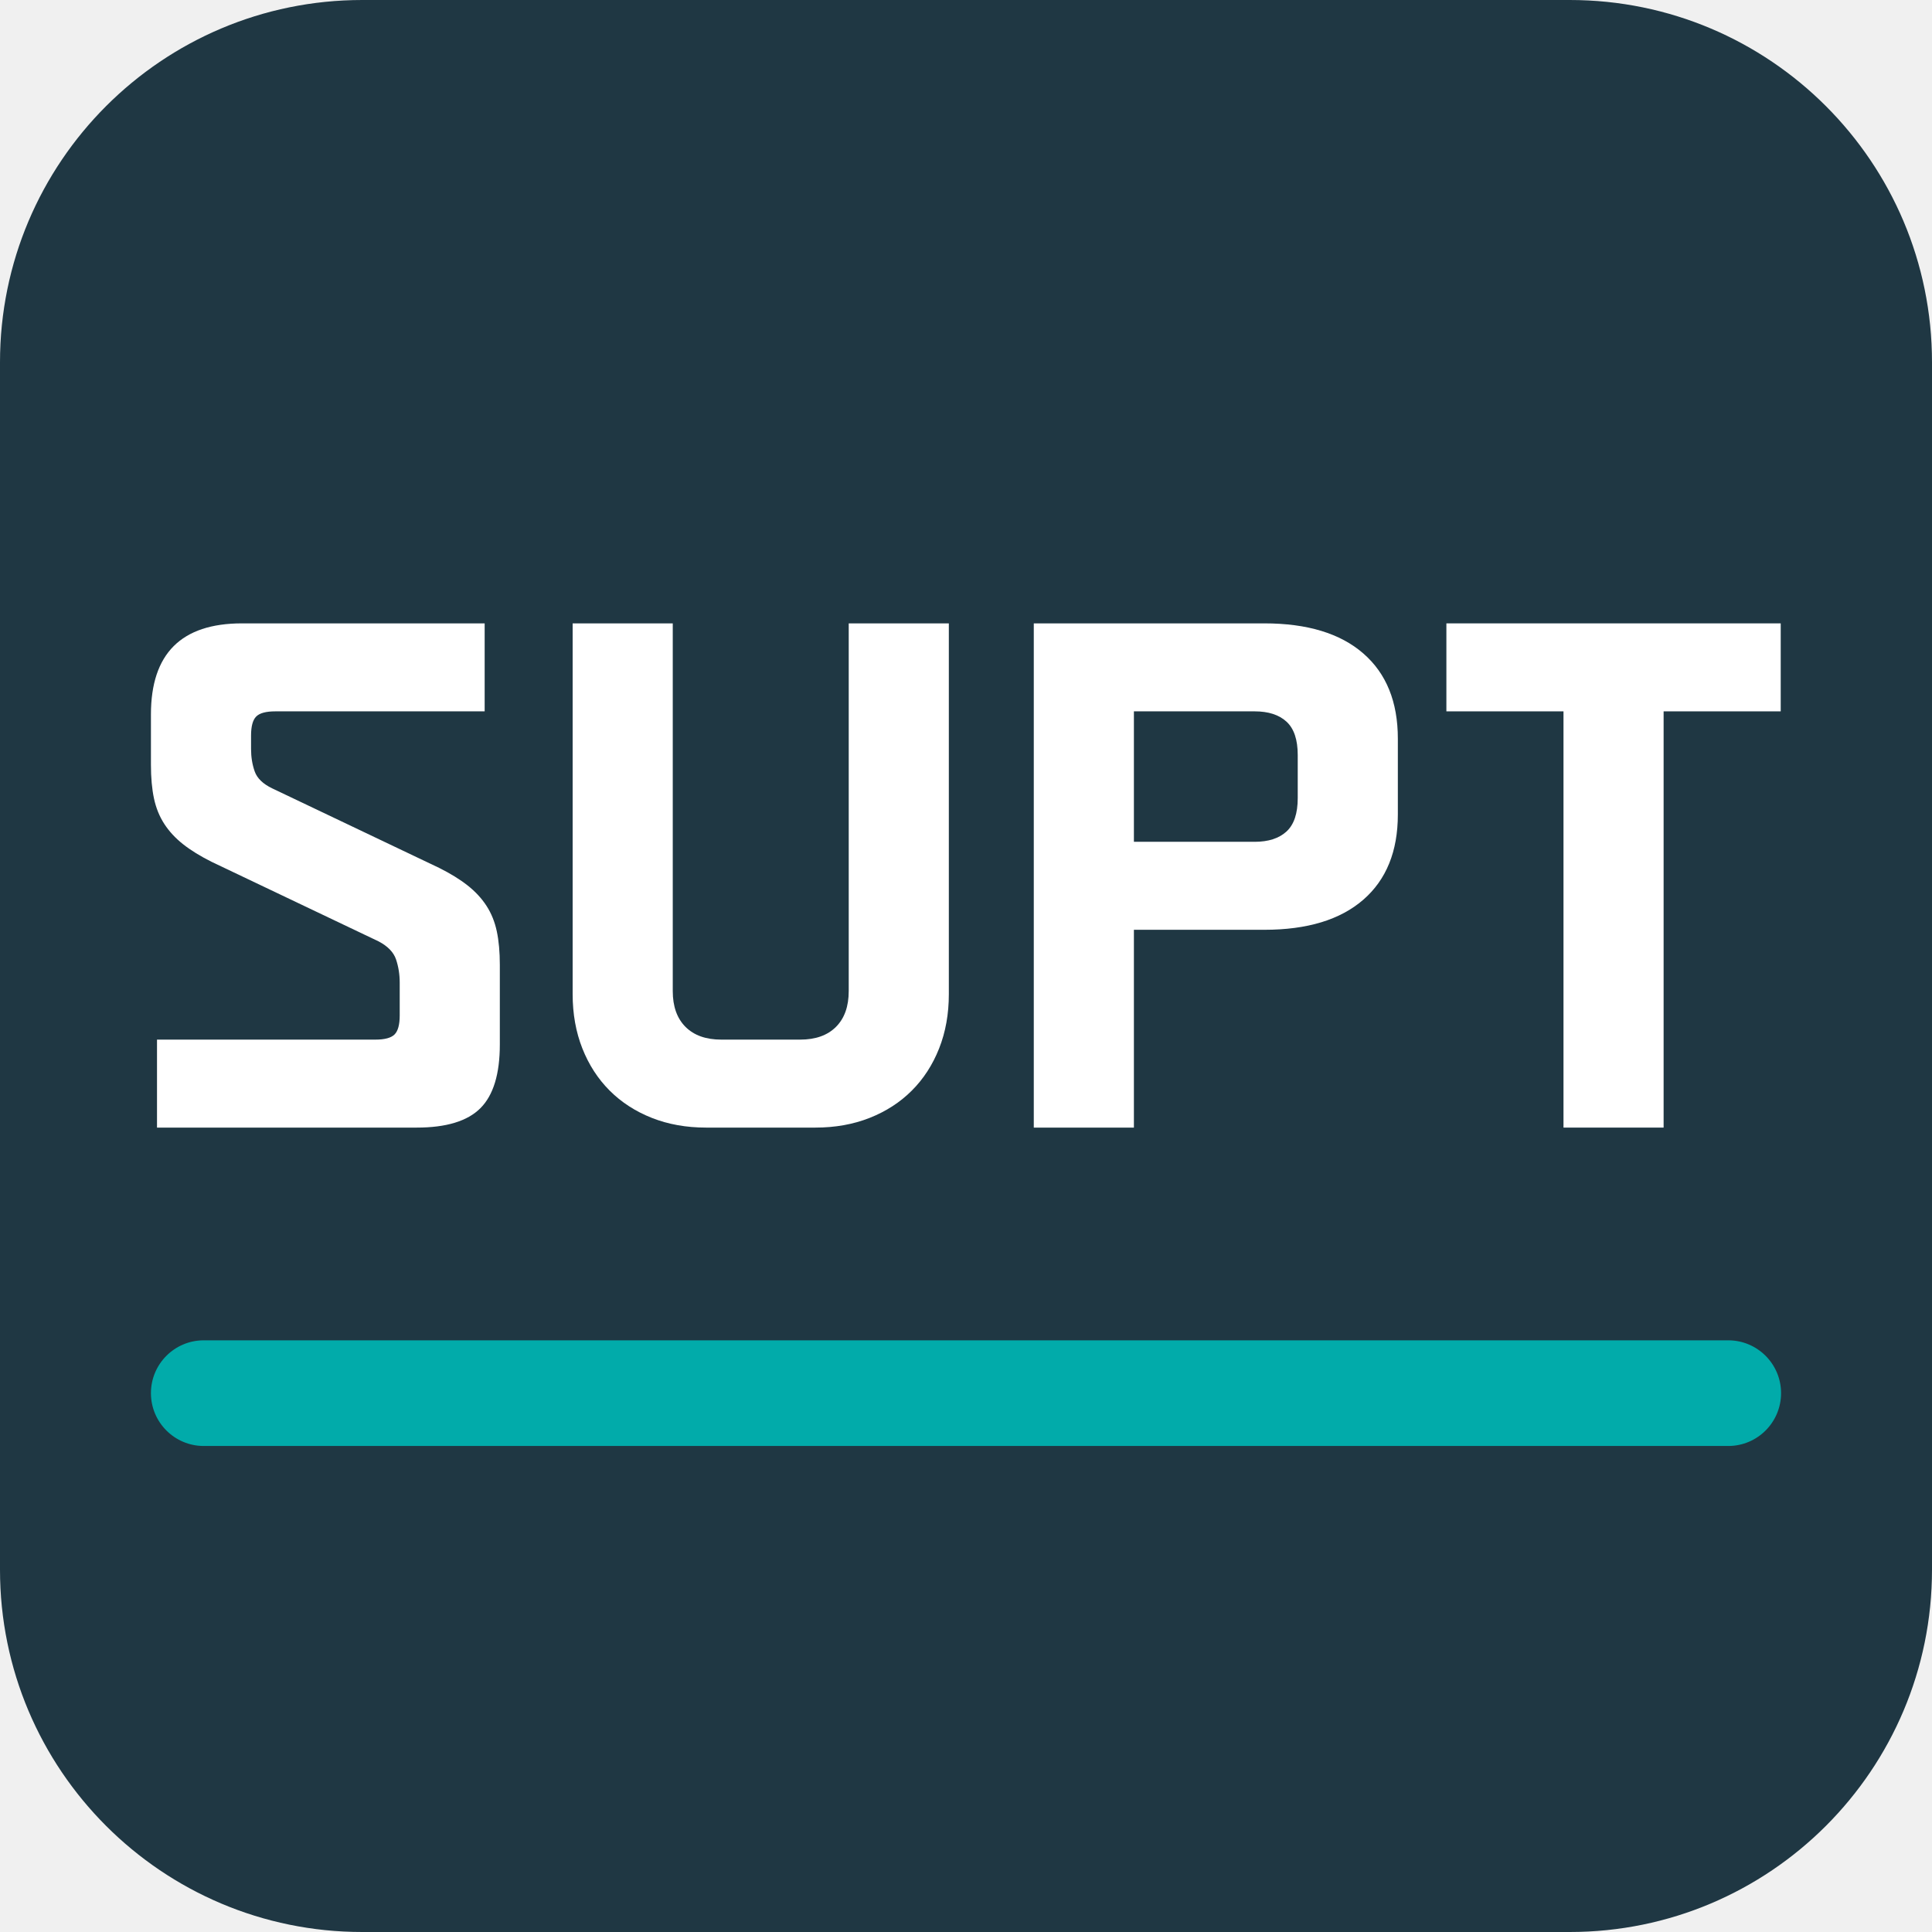
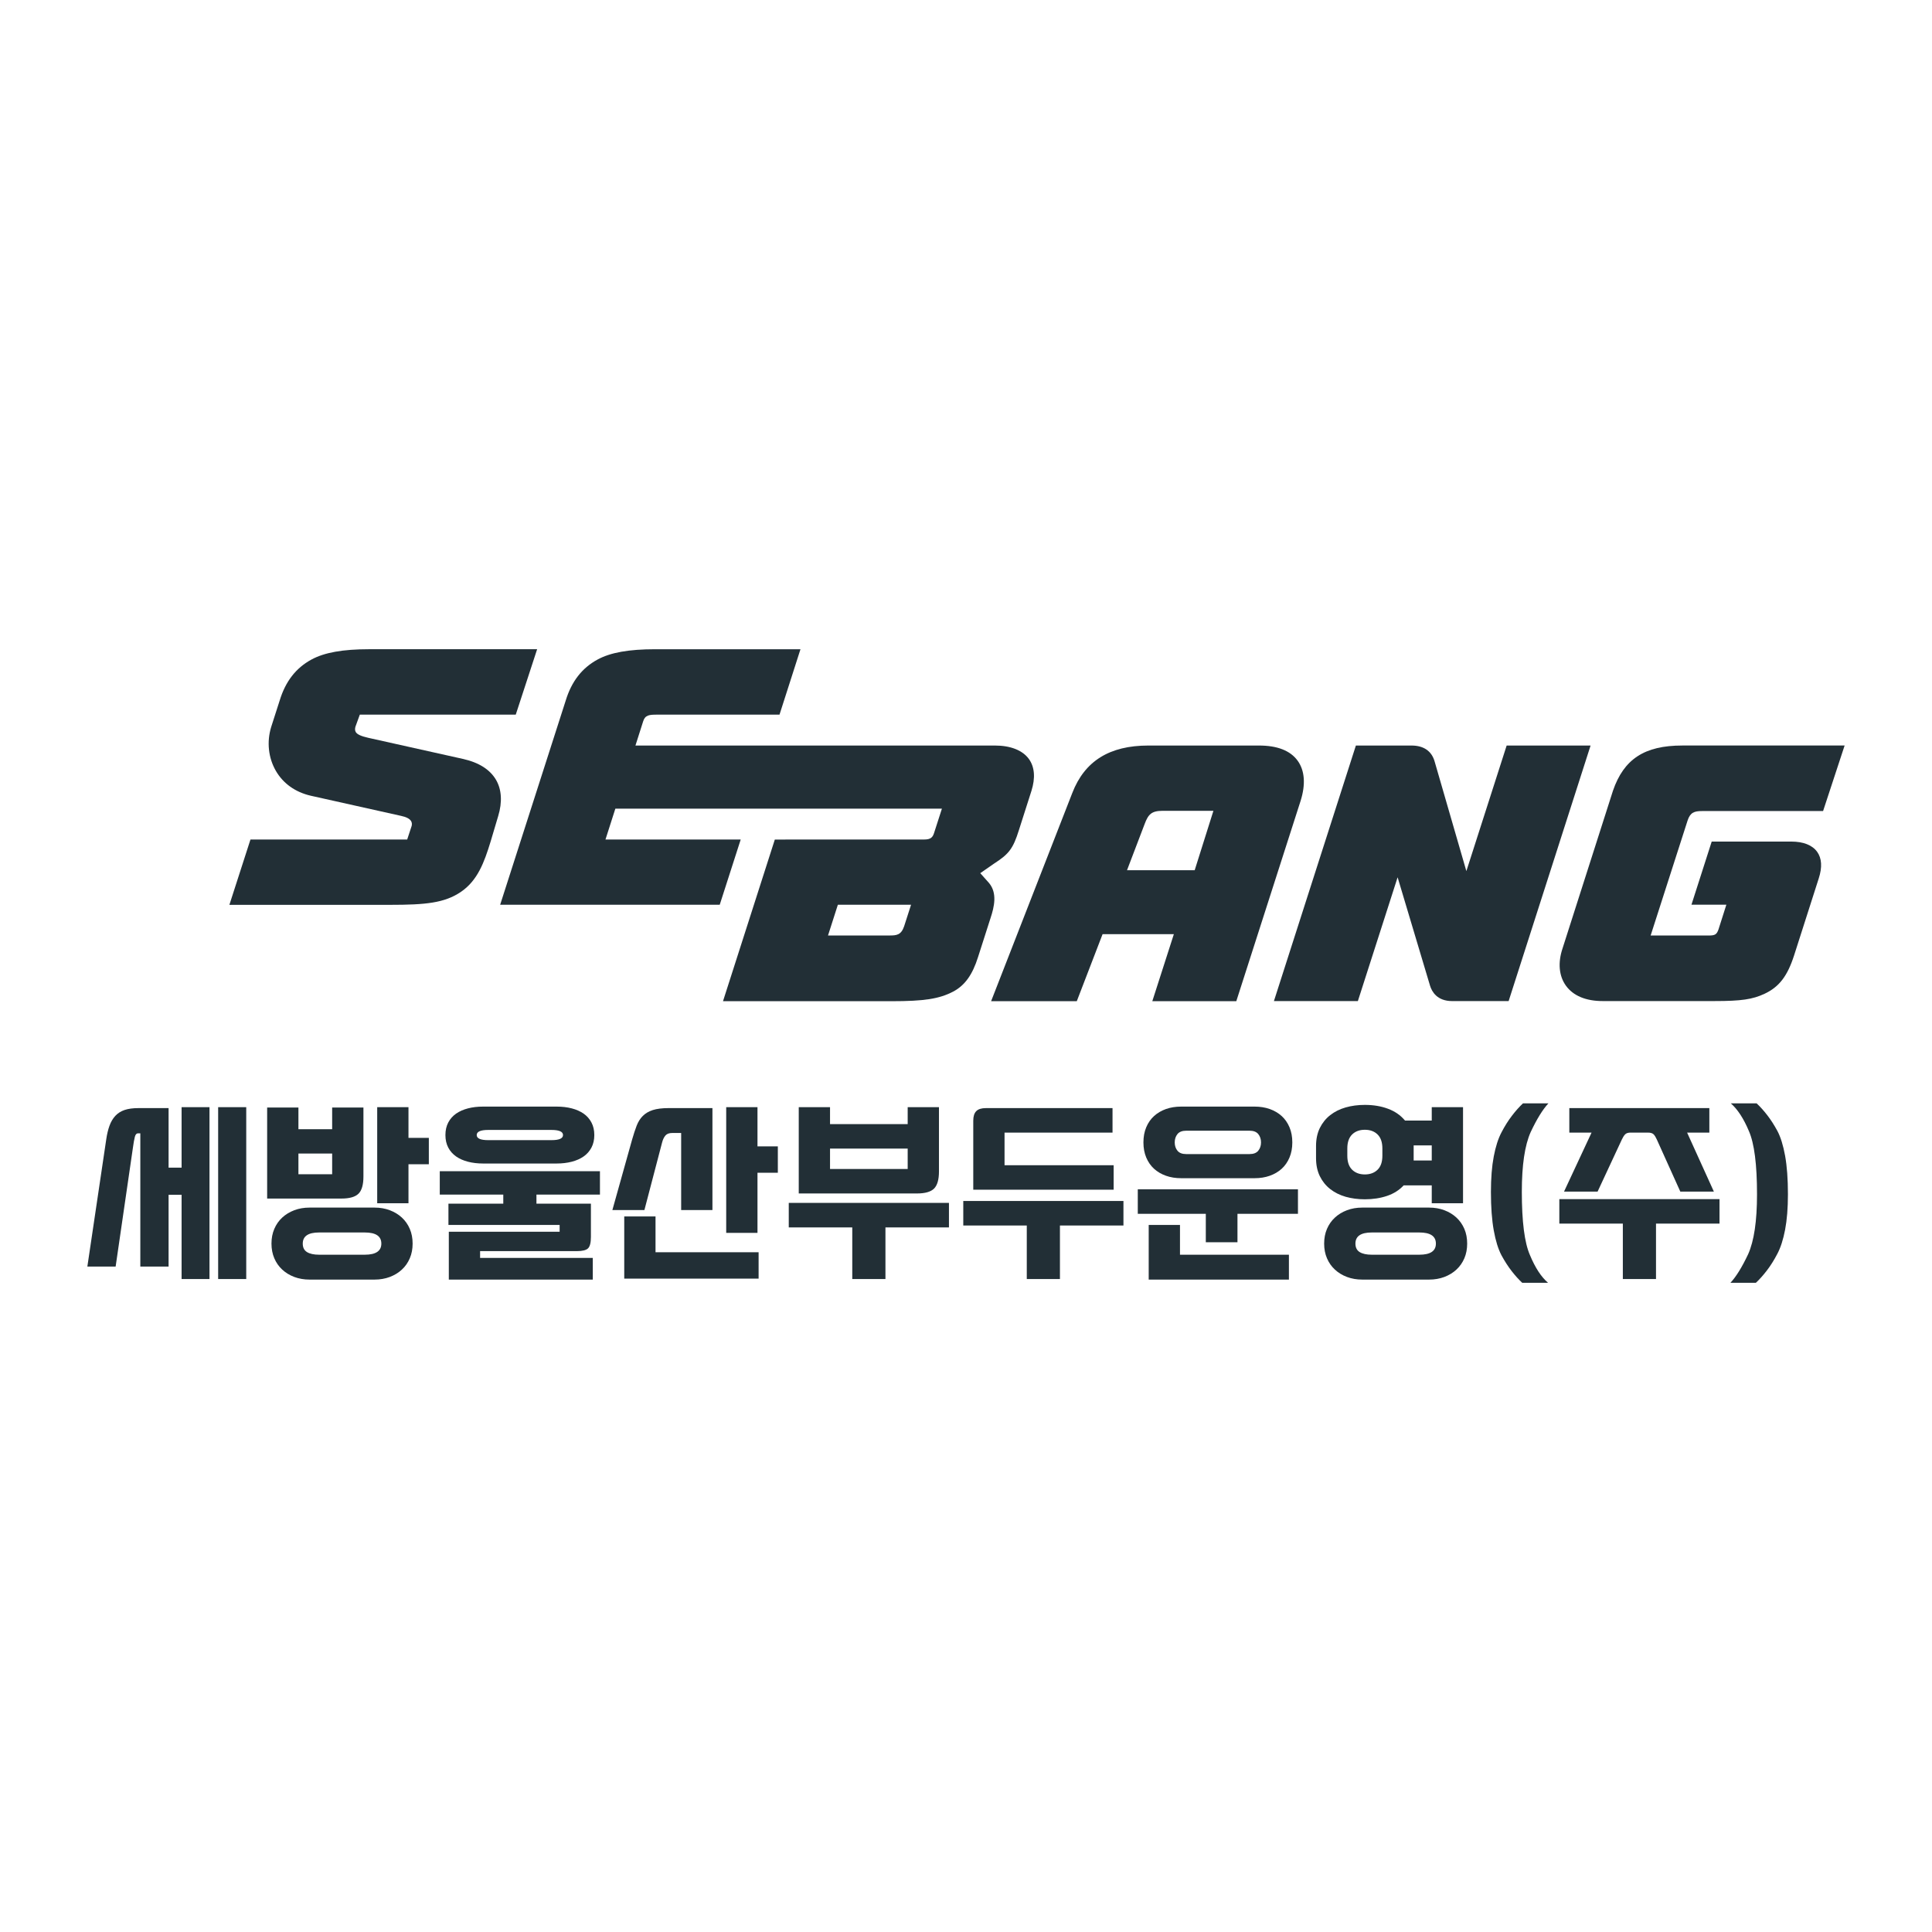
- <svg xmlns="http://www.w3.org/2000/svg" viewBox="0 0 64 64" width="64" height="64">
-   <rect width="64" height="64" rx="12" fill="#1F3743" />
-   <g fill="#fff">
-     <g transform="translate(5.00,20.65) scale(0.0201,-0.0201) translate(0,-728)">
-       <path transform="translate(-35.0,0)" d="M473 -103H45V42H405Q428 42 436.5 50.5Q445 59 445 82V136Q445 156 439.0 174.0Q433 192 410 204L135 335Q107 349 88.0 364.0Q69 379 57.0 397.5Q45 416 40.0 439.5Q35 463 35 495V578Q35 653 72.5 690.5Q110 728 185 728H585V583H240Q217 583 208.5 574.5Q200 566 200 543V521Q200 501 206.0 484.0Q212 467 235 456L510 325Q538 311 557.0 296.0Q576 281 588.0 262.5Q600 244 605.0 220.5Q610 197 610 165V34Q610 -39 578.0 -71.0Q546 -103 473 -103Z" />
-       <path transform="translate(650.0,0)" d="M445 -103H265Q216 -103 175.5 -87.0Q135 -71 106.0 -42.0Q77 -13 61.0 27.5Q45 68 45 117V728H210V122Q210 84 231.0 63.0Q252 42 290 42H420Q458 42 479.0 63.0Q500 84 500 122V728H665V117Q665 68 649.0 27.5Q633 -13 604.0 -42.0Q575 -71 534.5 -87.0Q494 -103 445 -103Z" />
-       <path transform="translate(1400.0,0)" d="M220 -103H55V728H435Q541 728 598.0 678.5Q655 629 655 538V413Q655 322 598.0 272.5Q541 223 435 223H220ZM490 440V511Q490 549 471.5 566.0Q453 583 419 583H220V368H419Q453 368 471.5 385.0Q490 402 490 440Z" />
-       <path transform="translate(2130.0,0)" d="M363 -103H198V583H5V728H556V583H363Z" />
+ <svg xmlns="http://www.w3.org/2000/svg" viewBox="-4.527 -40.075 122.235 122.235">
+   <rect x="-4.527" y="-40.075" width="122.235" height="122.235" fill="#FFFFFF" />
+   <g fill="#222F36">
+     <g>
+       <g>
+         <path transform="matrix(1,0,0,-1,26.857,9.266)" d="M0 0C-.384 .656-1.091 1.103-2.106 1.328L-8.081 2.66C-8.538 2.763-8.782 2.875-8.874 3.023-8.926 3.11-8.934 3.22-8.899 3.355L-8.619 4.126H1.247L2.6 8.266H-8.028C-9.7 8.266-10.861 8.058-11.682 7.611-12.664 7.077-13.32 6.23-13.688 5.024L-14.227 3.346C-14.515 2.405-14.407 1.395-13.932 .572-13.464-.235-12.7-.777-11.724-1.003L-6.013-2.277C-5.685-2.346-5.472-2.454-5.38-2.601-5.323-2.69-5.311-2.795-5.338-2.911L-5.621-3.773H-15.537L-16.871-7.907H-6.704C-4.448-7.907-3.268-7.789-2.236-7.096-1.17-6.377-.749-5.226-.344-3.904L.138-2.284C.404-1.404 .356-.614 0 0" fill="#222F36" />
+         <path transform="matrix(1,0,0,-1,71.059,14.984)" d="M0 0H-4.282L-3.161 2.939C-2.933 3.544-2.725 3.76-2.022 3.76H1.185ZM6.508 6.939C6.045 7.57 5.226 7.89 4.069 7.89H-2.931C-5.388 7.89-6.96 6.91-7.741 4.895L-12.88-8.285H-7.459L-5.827-4.044H-1.318L-2.681-8.285H2.633L6.702 4.392C7.031 5.437 6.964 6.317 6.508 6.939" fill="#222F36" />
+         <path transform="matrix(1,0,0,-1,103.158,11.239)" d="M0 0H7.659L9.022 4.146H-1.252C-3.637 4.146-4.947 3.291-5.636 1.283L-8.826-8.693C-9.129-9.597-9.053-10.434-8.612-11.048-8.153-11.686-7.349-12.022-6.29-12.022H.789C2.478-12.022 3.189-11.918 3.953-11.562 4.877-11.13 5.402-10.447 5.827-9.126L7.384-4.263C7.614-3.553 7.579-2.987 7.28-2.574 6.973-2.154 6.409-1.931 5.647-1.931H.612L-.669-5.926H1.539L1.043-7.486C.927-7.813 .826-7.875 .41-7.875L-3.251-7.874-.914-.601C-.748-.09-.486 0 0 0" fill="#222F36" />
+         <path transform="matrix(1,0,0,-1,90.797,7.094)" d="M0 0-2.549-7.944-4.556-1.013C-4.742-.35-5.249 0-6.022 0H-9.539L-14.68-16.028-14.725-16.168H-9.414L-6.899-8.336-4.845-15.202C-4.733-15.563-4.405-16.168-3.451-16.168H.125L5.31 0Z" fill="#222F36" />
+         <path transform="matrix(1,0,0,-1,52.676,18.53)" d="M0 0C-.189-.554-.477-.582-.931-.582H-4.816L-4.193 1.362H.438ZM7.889 10.591C7.49 11.136 6.73 11.436 5.748 11.436H-16.999L-16.51 12.971C-16.387 13.37-16.113 13.39-15.638 13.39H-7.885L-6.558 17.529H-15.749C-17.419 17.529-18.581 17.322-19.402 16.874-20.383 16.34-21.04 15.492-21.409 14.288L-25.559 1.362H-11.667L-10.339 5.491H-18.895L-18.27 7.444H2.391L1.889 5.887C1.804 5.631 1.681 5.491 1.279 5.491L-8.181 5.488-11.46-4.74H-.801C1.269-4.74 2.215-4.592 3.091-4.138 3.834-3.751 4.323-3.075 4.678-1.942L5.46 .499C5.711 1.248 5.897 2.098 5.378 2.731L4.817 3.361 5.699 3.973C6.635 4.572 6.898 4.927 7.26 6.079L8.054 8.565C8.315 9.388 8.257 10.089 7.889 10.591" fill="#222F36" />
+         <path transform="matrix(1,0,0,-1,-44.487,68.676)" d="M55.539 27.829H53.762V38.703H55.539ZM53.214 27.829H51.449V33.159H50.626V28.616H48.838V37.046H48.683C48.595 37.046 48.532 36.971 48.492 36.825 48.452 36.677 48.409 36.429 48.361 36.08L47.276 28.616H45.487L46.68 36.652C46.728 36.986 46.797 37.278 46.888 37.528 46.98 37.779 47.103 37.987 47.258 38.154 47.413 38.321 47.608 38.444 47.842 38.524 48.077 38.603 48.369 38.643 48.719 38.643H50.626V34.876H51.449V38.703H53.214Z" fill="#222F36" />
+         <path transform="matrix(1,0,0,-1,21.317,36.054)" d="M0 0H-1.979V6.081H0V4.138H1.288V2.468H0ZM-2.766-3.255C-2.067-3.255-1.717-3.021-1.717-2.552-1.717-2.082-2.067-1.848-2.766-1.848H-5.652C-6.343-1.848-6.689-2.082-6.689-2.552-6.689-2.798-6.6-2.977-6.421-3.088-6.242-3.199-5.985-3.255-5.652-3.255ZM-4.829 3.147H-6.963V1.835H-4.829ZM-6.26-4.829C-6.61-4.829-6.932-4.772-7.226-4.662-7.52-4.55-7.774-4.396-7.989-4.196-8.203-3.998-8.37-3.76-8.489-3.481-8.608-3.203-8.668-2.893-8.668-2.552-8.668-2.21-8.608-1.899-8.489-1.621-8.37-1.343-8.203-1.104-7.989-.906-7.774-.707-7.52-.553-7.226-.441-6.932-.33-6.61-.274-6.26-.274H-2.146C-1.797-.274-1.475-.33-1.181-.441-.887-.553-.632-.707-.417-.906-.203-1.104-.036-1.343 .083-1.621 .203-1.899 .262-2.21 .262-2.552 .262-2.893 .203-3.203 .083-3.481-.036-3.76-.203-3.998-.417-4.196-.632-4.396-.887-4.55-1.181-4.662-1.475-4.772-1.797-4.829-2.146-4.829ZM-2.85 1.693C-2.85 1.177-2.953 .814-3.16 .608-3.367 .401-3.728 .298-4.245 .298H-8.942V6.057H-6.963V4.686H-4.829V6.057H-2.85Z" fill="#222F36" />
+         <path transform="matrix(1,0,0,-1,30.367,32.06)" d="M0 0C.484 0 .727 .107 .727 .322 .727 .537 .484 .645 0 .645H-4.006C-4.491 .645-4.733 .537-4.733 .322-4.733 .107-4.491 0-4.006 0ZM.322 2.122C.671 2.122 .991 2.085 1.282 2.009 1.572 1.934 1.822 1.822 2.033 1.676 2.243 1.528 2.408 1.342 2.527 1.115 2.647 .889 2.707 .624 2.707 .322 2.707 .02 2.647-.244 2.527-.471 2.408-.697 2.243-.884 2.033-1.031 1.822-1.179 1.572-1.289 1.282-1.365 .991-1.44 .671-1.479 .322-1.479H-4.328C-4.678-1.479-4.998-1.44-5.288-1.365-5.578-1.289-5.829-1.179-6.039-1.031-6.25-.884-6.415-.697-6.534-.471-6.653-.244-6.713 .02-6.713 .322-6.713 .624-6.653 .889-6.534 1.115-6.415 1.342-6.25 1.528-6.039 1.676-5.829 1.822-5.578 1.934-5.288 2.009-4.998 2.085-4.678 2.122-4.328 2.122ZM2.611-8.823H-6.498V-5.794H.513V-5.365H-6.522V-4.018H-3.052V-3.445H-7.07V-1.967H3.064V-3.445H-.954V-4.018H2.492V-6.128C2.492-6.486 2.432-6.725 2.313-6.844 2.194-6.963 1.955-7.022 1.598-7.022H-4.519V-7.451H2.611Z" fill="#222F36" />
+         <path transform="matrix(1,0,0,-1,43.398,37.926)" d="M0 0H-1.979V7.953H0V5.473H1.288V3.804H0ZM.071-2.896H-8.43V1.038H-6.451V-1.228H.071ZM-2.85 1.443H-4.829V6.319H-5.389C-5.588 6.319-5.733 6.266-5.825 6.158-5.916 6.051-5.985 5.906-6.033 5.724L-7.154 1.443H-9.181L-7.929 5.914C-7.833 6.248-7.738 6.538-7.643 6.784-7.547 7.031-7.418 7.235-7.255 7.398-7.092 7.562-6.882 7.685-6.624 7.769-6.365 7.852-6.025 7.894-5.604 7.894H-2.85Z" fill="#222F36" />
+         <path transform="matrix(1,0,0,-1,-44.487,68.676)" d="M97.388 36.08H92.475V34.792H97.388ZM99.367 34.637C99.367 34.12 99.263 33.758 99.057 33.551 98.85 33.345 98.488 33.242 97.972 33.242H90.496V38.703H92.475V37.63H97.388V38.703H99.367ZM99.999 31.095H95.981V27.829H93.882V31.095H89.864V32.646H99.999Z" fill="#222F36" />
+         <path transform="matrix(1,0,0,-1,65.932,35.196)" d="M0 0H-8.882V4.364C-8.882 4.643-8.819 4.845-8.691 4.972-8.564 5.1-8.362 5.163-8.083 5.163H-.071V3.613H-6.903V1.55H0ZM.62-2.265H-3.398V-5.651H-5.496V-2.265H-9.514V-.715H.62Z" fill="#222F36" />
+         <path transform="matrix(1,0,0,-1,74.529,32.942)" d="M0 0C.254 0 .439 .071 .554 .215 .669 .357 .727 .532 .727 .739 .727 .945 .669 1.12 .554 1.264 .439 1.406 .254 1.479 0 1.479H-4.006C-4.261 1.479-4.445 1.406-4.561 1.264-4.676 1.12-4.733 .945-4.733 .739-4.733 .532-4.676 .357-4.561 .215-4.445 .071-4.261 0-4.006 0ZM2.492-7.941H-6.379V-4.483H-4.4V-6.367H2.492ZM.322 3.004C.671 3.004 .991 2.952 1.282 2.85 1.572 2.746 1.822 2.599 2.033 2.408 2.243 2.218 2.408 1.98 2.527 1.699 2.647 1.417 2.707 1.097 2.707 .739 2.707 .381 2.647 .062 2.527-.221 2.408-.503 2.243-.739 2.033-.931 1.822-1.121 1.572-1.269 1.282-1.371 .991-1.475 .671-1.526 .322-1.526H-4.328C-4.678-1.526-4.998-1.475-5.288-1.371-5.578-1.269-5.829-1.121-6.039-.931-6.25-.739-6.415-.503-6.534-.221-6.653 .062-6.713 .381-6.713 .739-6.713 1.097-6.653 1.417-6.534 1.699-6.415 1.98-6.25 2.218-6.039 2.408-5.829 2.599-5.578 2.746-5.288 2.85-4.998 2.952-4.678 3.004-4.328 3.004ZM3.064-3.78H-.763V-5.58H-2.766V-3.78H-7.07V-2.229H3.064Z" fill="#222F36" />
+         <path transform="matrix(1,0,0,-1,86.058,33.347)" d="M0 0V.953H-1.145V.918 .143 0ZM-.787-5.962C-.087-5.962 .262-5.728 .262-5.259 .262-4.789-.087-4.555-.787-4.555H-3.792C-4.483-4.555-4.829-4.789-4.829-5.259-4.829-5.505-4.739-5.684-4.561-5.795-4.382-5.906-4.125-5.962-3.792-5.962ZM-3.124 .763C-3.124 1.152-3.225 1.446-3.428 1.646-3.63 1.844-3.899 1.943-4.233 1.943-4.566 1.943-4.835 1.844-5.038 1.646-5.24 1.446-5.342 1.152-5.342 .763V.298C-5.342-.092-5.24-.386-5.038-.585-4.835-.783-4.566-.883-4.233-.883-3.899-.883-3.63-.783-3.428-.585-3.225-.386-3.124-.092-3.124 .298ZM-4.399-7.536C-4.75-7.536-5.071-7.479-5.365-7.369-5.66-7.257-5.914-7.103-6.128-6.903-6.343-6.705-6.51-6.467-6.629-6.188-6.749-5.91-6.808-5.6-6.808-5.259-6.808-4.917-6.749-4.606-6.629-4.328-6.51-4.05-6.343-3.812-6.128-3.613-5.914-3.414-5.66-3.26-5.365-3.148-5.071-3.037-4.75-2.981-4.399-2.981H-.167C.183-2.981 .504-3.037 .799-3.148 1.093-3.26 1.347-3.414 1.562-3.613 1.776-3.812 1.943-4.05 2.063-4.328 2.182-4.606 2.241-4.917 2.241-5.259 2.241-5.6 2.182-5.91 2.063-6.188 1.943-6.467 1.776-6.705 1.562-6.903 1.347-7.103 1.093-7.257 .799-7.369 .504-7.479 .183-7.536-.167-7.536ZM1.979-2.707H0V-1.574H-1.776C-2.055-1.876-2.407-2.099-2.832-2.242-3.257-2.385-3.724-2.456-4.233-2.456-4.67-2.456-5.075-2.402-5.449-2.296-5.823-2.188-6.148-2.025-6.427-1.807-6.705-1.588-6.923-1.316-7.083-.99-7.241-.664-7.321-.286-7.321 .143V.918C-7.321 1.347-7.241 1.725-7.083 2.051-6.923 2.376-6.705 2.648-6.427 2.867-6.148 3.086-5.823 3.249-5.449 3.356-5.075 3.463-4.67 3.517-4.233 3.517-3.692 3.517-3.204 3.436-2.766 3.272-2.329 3.109-1.972 2.861-1.693 2.527H0V3.374H1.979Z" fill="#222F36" />
+         <path transform="matrix(1,0,0,-1,91.781,41.085)" d="M0 0C-.214 .198-.435 .443-.662 .733-.888 1.023-1.105 1.359-1.312 1.74-1.518 2.13-1.681 2.654-1.8 3.314-1.919 3.975-1.979 4.785-1.979 5.747-1.979 6.621-1.919 7.37-1.8 7.994-1.681 8.618-1.518 9.125-1.312 9.515-1.105 9.912-.884 10.264-.649 10.569-.415 10.876-.183 11.136 .048 11.351H1.657C1.3 10.969 .926 10.365 .537 9.538 .163 8.704-.024 7.443-.024 5.759-.024 3.867 .147 2.531 .489 1.753 .823 .95 1.205 .365 1.634 0Z" fill="#222F36" />
+         <path transform="matrix(1,0,0,-1,103.907,35.315)" d="M0 0H-2.123L-3.613 3.303C-3.677 3.446-3.744 3.553-3.815 3.625-3.887 3.696-4.006 3.732-4.173 3.732H-5.27C-5.429 3.732-5.544 3.694-5.616 3.619-5.687 3.543-5.755 3.438-5.818 3.303L-7.356 0H-9.479L-7.738 3.732H-9.145V5.282H-.286V3.732H-1.693ZM.357-2.026H-3.661V-5.532H-5.759V-2.026H-9.777V-.477H.357Z" fill="#222F36" />
+         <path transform="matrix(1,0,0,-1,104.956,41.085)" d="M0 0C.358 .382 .731 .985 1.121 1.812 1.494 2.646 1.681 3.906 1.681 5.592 1.681 7.483 1.51 8.818 1.168 9.598 .834 10.393 .453 10.977 .024 11.351H1.657C1.872 11.151 2.093 10.907 2.319 10.617 2.545 10.327 2.762 9.991 2.969 9.609 3.175 9.221 3.338 8.695 3.458 8.036 3.577 7.376 3.637 6.565 3.637 5.604 3.637 4.729 3.577 3.98 3.458 3.356 3.338 2.732 3.175 2.226 2.969 1.836 2.762 1.438 2.542 1.087 2.307 .781 2.073 .475 1.84 .215 1.61 0Z" fill="#222F36" />
+       </g>
    </g>
  </g>
-   <rect x="5" y="44.4" width="54" height="3.5" rx="1.75" fill="#01ABAA" />
</svg>
